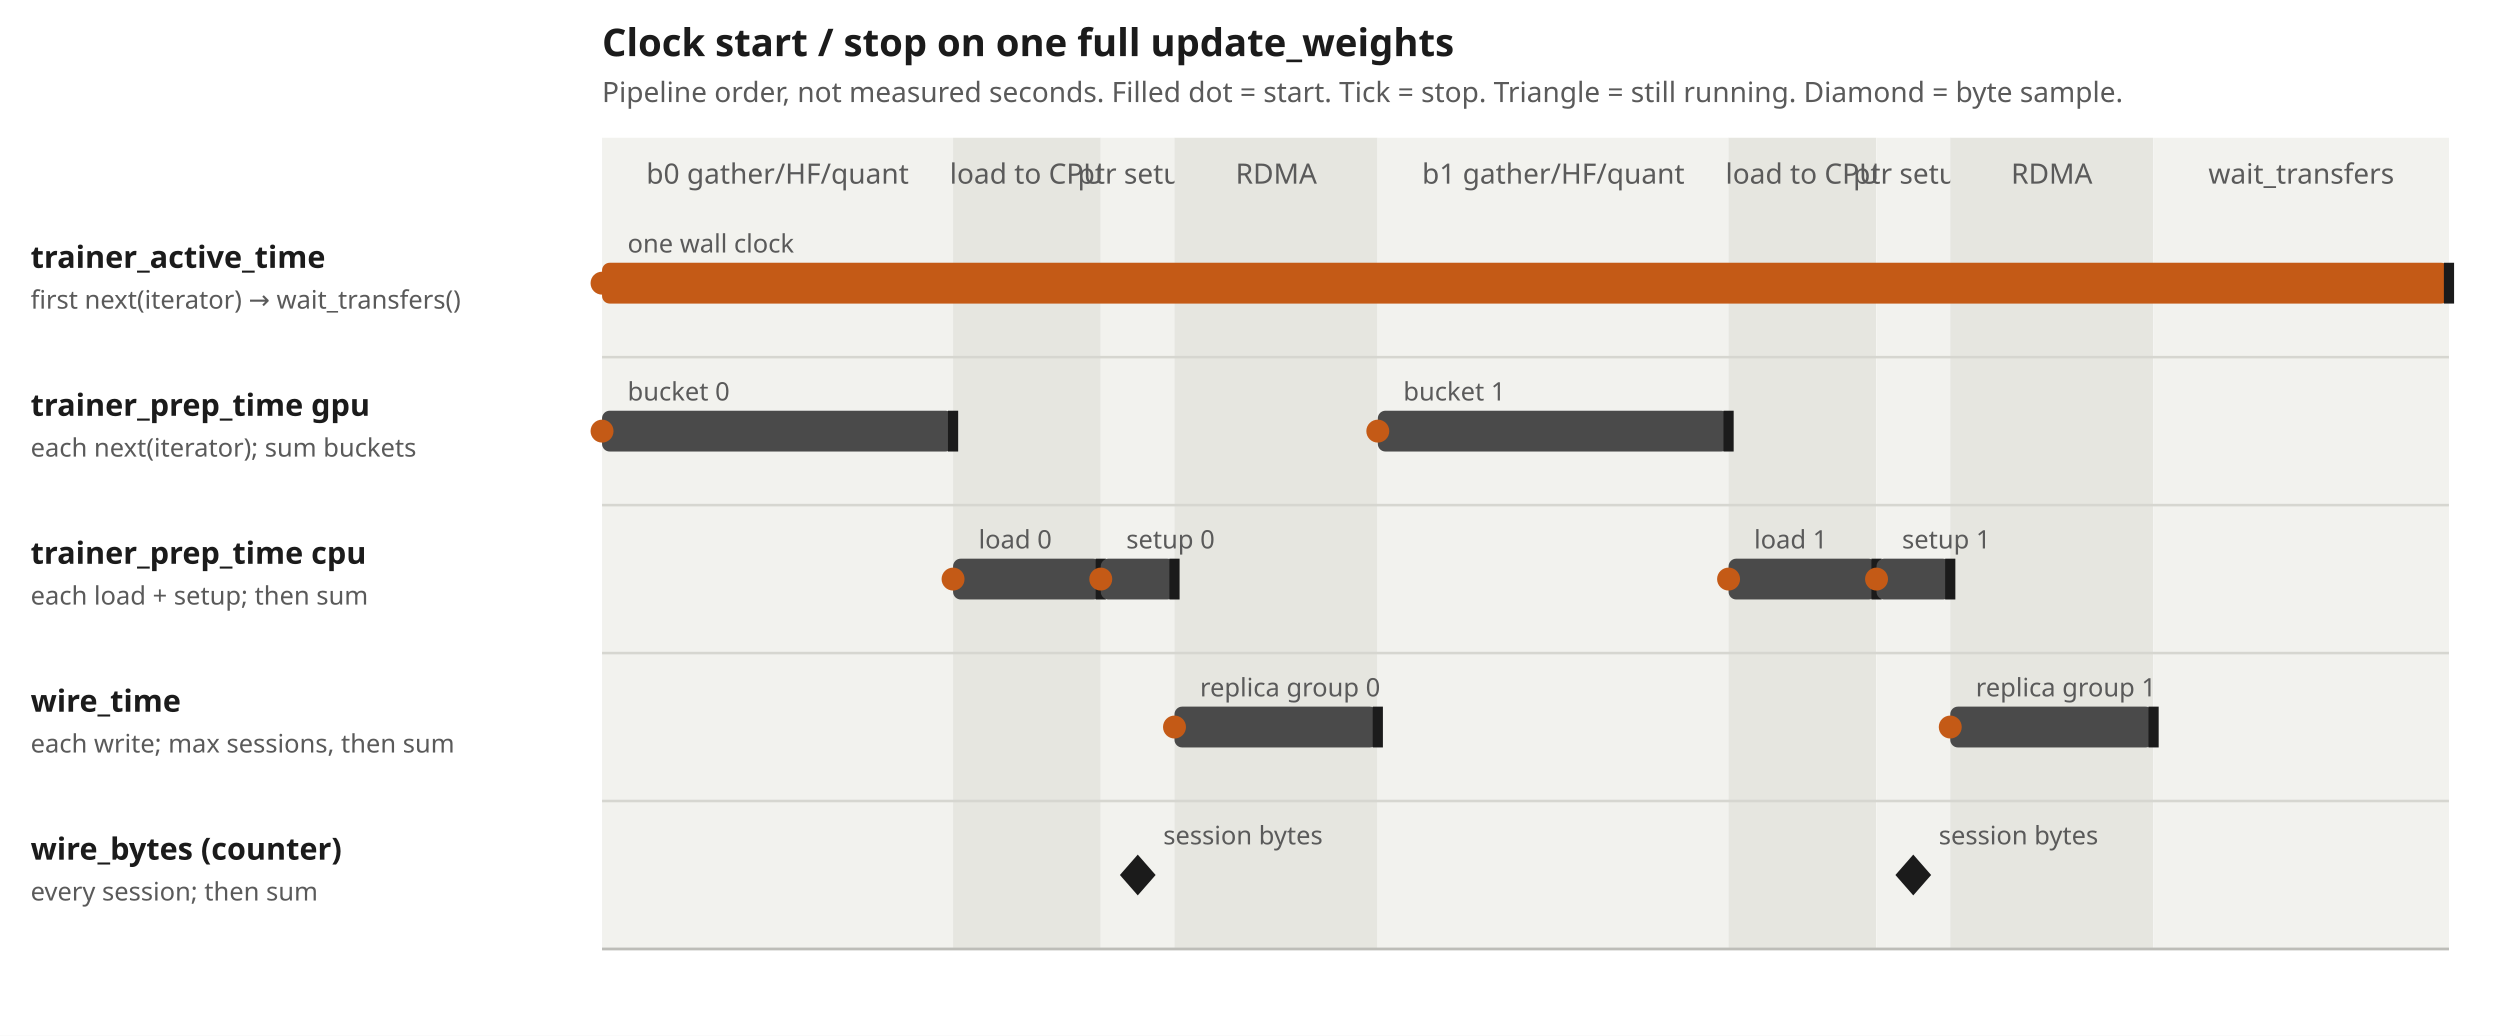
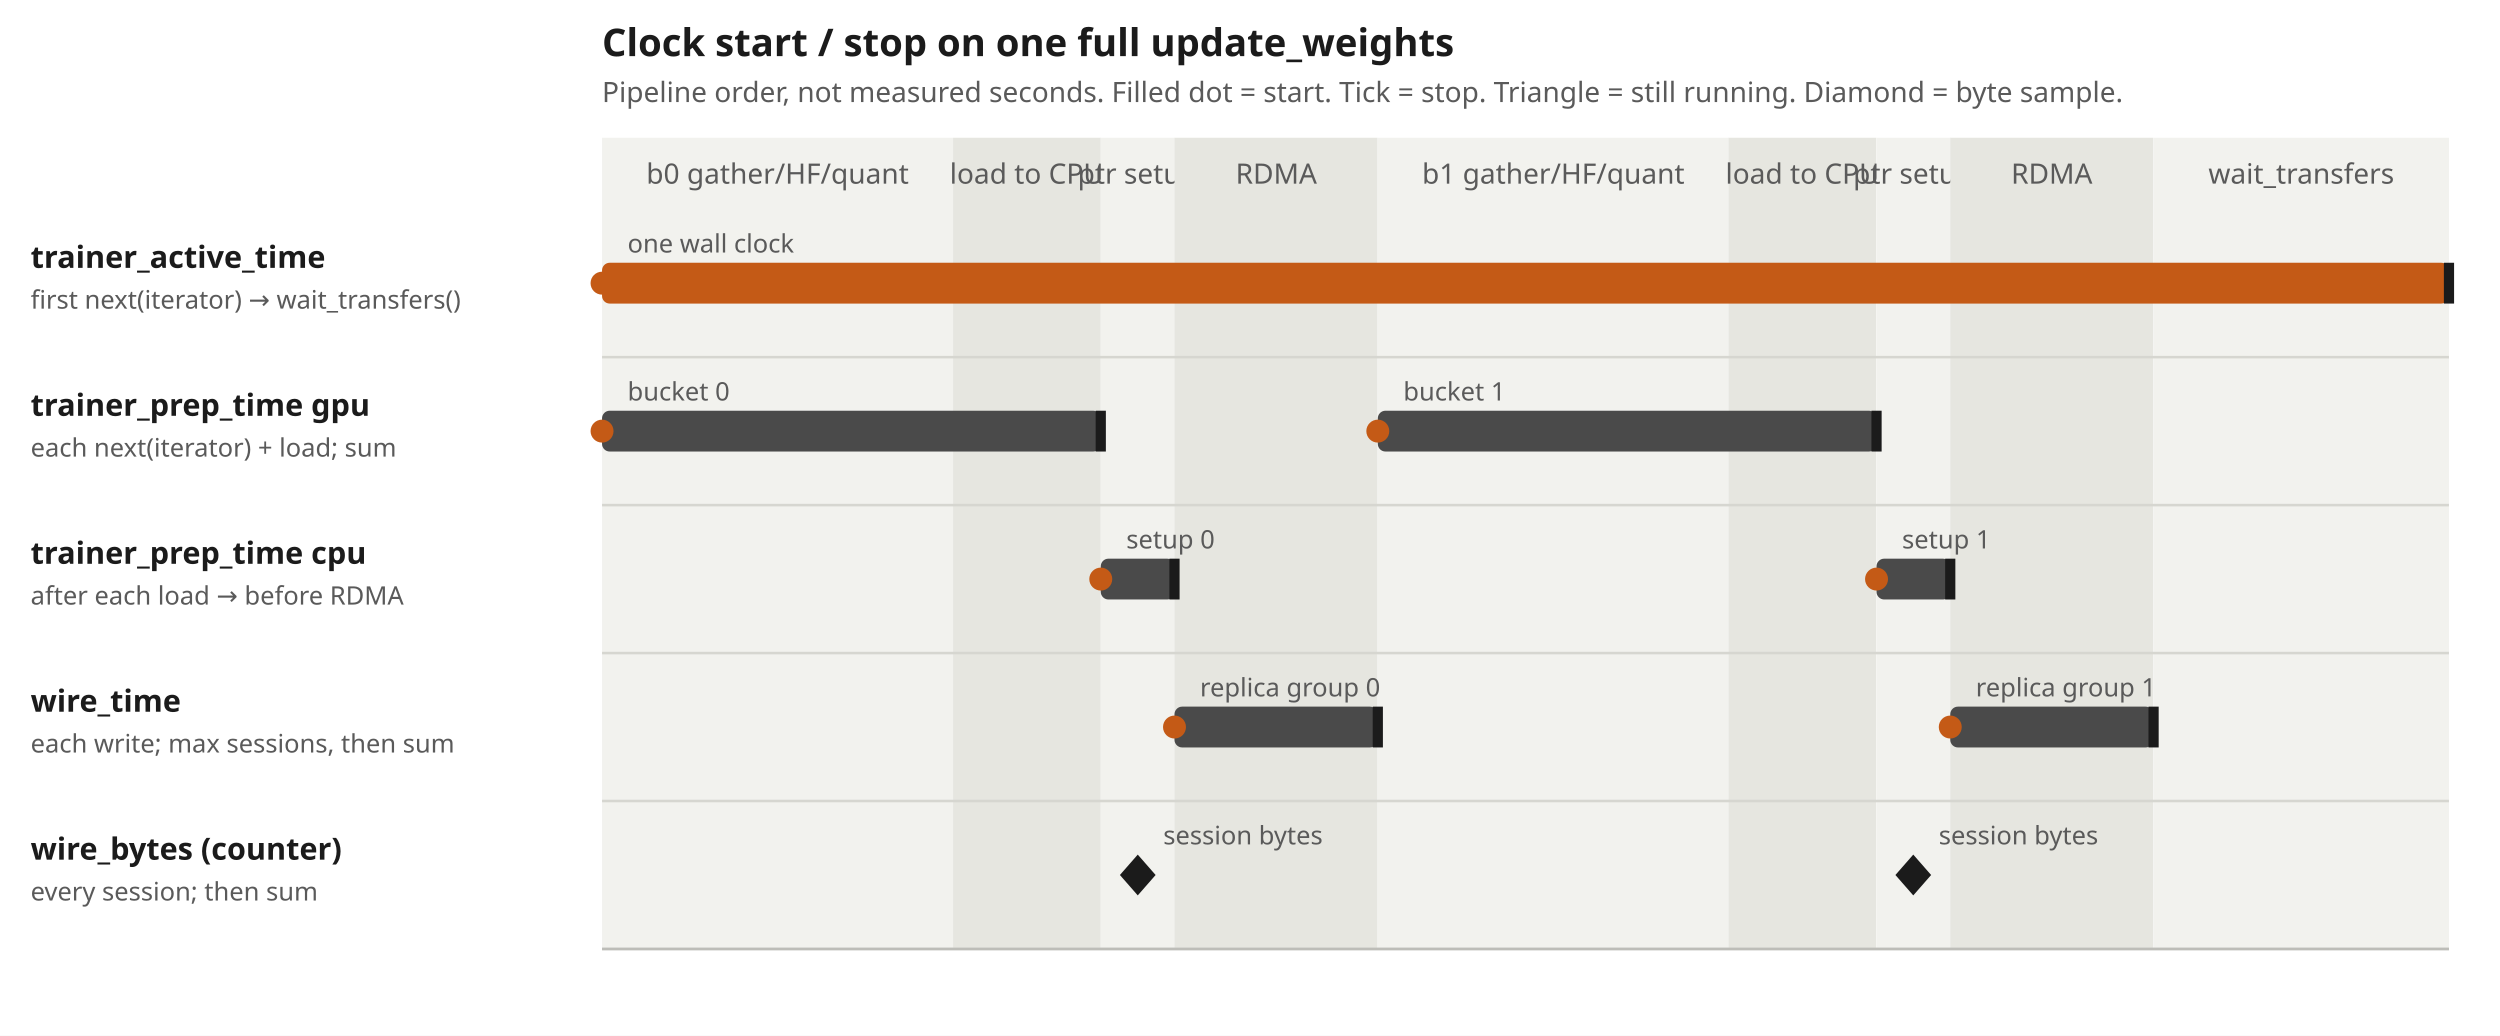
<svg xmlns="http://www.w3.org/2000/svg" viewBox="0 0 980 406" width="100%" role="img" aria-label="Clock start / stop on one full update_weights">
  <rect width="980" height="406" fill="#ffffff" />
  <text x="236" y="22" fill="#1b1b1b" font-family="ui-sans-serif, system-ui, sans-serif" font-size="15" font-weight="600">Clock start / stop on one full update_weights</text>
  <text x="236" y="40" fill="#5a5a5a" font-family="ui-sans-serif, system-ui, sans-serif" font-size="11">Pipeline order, not measured seconds. Filled dot = start. Tick = stop. Triangle = still running. Diamond = byte sample.</text>
  <rect x="236.0" y="54" width="137.6" height="318" fill="#f2f2ee" />
  <text x="304.8" y="72" text-anchor="middle" fill="#5a5a5a" font-family="ui-sans-serif, system-ui, sans-serif" font-size="11">b0 gather/HF/quant</text>
  <rect x="373.6" y="54" width="57.9" height="318" fill="#e6e6e0" />
  <text x="402.5" y="72" text-anchor="middle" fill="#5a5a5a" font-family="ui-sans-serif, system-ui, sans-serif" font-size="11">load to CPU</text>
  <rect x="431.5" y="54" width="29.0" height="318" fill="#f2f2ee" />
  <text x="446.0" y="72" text-anchor="middle" fill="#5a5a5a" font-family="ui-sans-serif, system-ui, sans-serif" font-size="11">ptr setup</text>
  <rect x="460.4" y="54" width="79.6" height="318" fill="#e6e6e0" />
  <text x="500.3" y="72" text-anchor="middle" fill="#5a5a5a" font-family="ui-sans-serif, system-ui, sans-serif" font-size="11">RDMA</text>
  <rect x="540.1" y="54" width="137.6" height="318" fill="#f2f2ee" />
  <text x="608.9" y="72" text-anchor="middle" fill="#5a5a5a" font-family="ui-sans-serif, system-ui, sans-serif" font-size="11">b1 gather/HF/quant</text>
  <rect x="677.6" y="54" width="57.9" height="318" fill="#e6e6e0" />
  <text x="706.6" y="72" text-anchor="middle" fill="#5a5a5a" font-family="ui-sans-serif, system-ui, sans-serif" font-size="11">load to CPU</text>
  <rect x="735.6" y="54" width="29.0" height="318" fill="#f2f2ee" />
  <text x="750.0" y="72" text-anchor="middle" fill="#5a5a5a" font-family="ui-sans-serif, system-ui, sans-serif" font-size="11">ptr setup</text>
  <rect x="764.5" y="54" width="79.6" height="318" fill="#e6e6e0" />
  <text x="804.3" y="72" text-anchor="middle" fill="#5a5a5a" font-family="ui-sans-serif, system-ui, sans-serif" font-size="11">RDMA</text>
  <rect x="844.2" y="54" width="115.8" height="318" fill="#f2f2ee" />
  <text x="902.1" y="72" text-anchor="middle" fill="#5a5a5a" font-family="ui-sans-serif, system-ui, sans-serif" font-size="11">wait_transfers</text>
  <line x1="236" y1="140" x2="960" y2="140" stroke="#d6d6d0" />
  <text x="12" y="105.0" fill="#1b1b1b" font-family="ui-sans-serif, system-ui, sans-serif" font-size="12" font-weight="600">trainer_active_time</text>
  <text x="12" y="121.0" fill="#5a5a5a" font-family="ui-sans-serif, system-ui, sans-serif" font-size="10">first next(iterator) → wait_transfers()</text>
  <rect x="236.0" y="103.0" width="724.0" height="16" rx="3" fill="#c45a16" />
  <circle cx="236.0" cy="111.0" r="4.5" fill="#c45a16" />
  <rect x="958.0" y="103.0" width="4" height="16" fill="#1b1b1b" />
  <text x="246.0" y="99.0" fill="#5a5a5a" font-family="ui-sans-serif, system-ui, sans-serif" font-size="10">one wall clock</text>
  <line x1="236" y1="198" x2="960" y2="198" stroke="#d6d6d0" />
  <text x="12" y="163.0" fill="#1b1b1b" font-family="ui-sans-serif, system-ui, sans-serif" font-size="12" font-weight="600">trainer_prep_time gpu</text>
-   <text x="12" y="179.0" fill="#5a5a5a" font-family="ui-sans-serif, system-ui, sans-serif" font-size="10">each next(iterator); sum buckets</text>
-   <rect x="236.0" y="161.0" width="137.6" height="16" rx="3" fill="#4a4a4a" />
+   <text x="12" y="179.0" fill="#5a5a5a" font-family="ui-sans-serif, system-ui, sans-serif" font-size="10">each next(iterator) + load; sum</text>
+   <rect x="236.0" y="161.0" width="195.5" height="16" rx="3" fill="#4a4a4a" />
  <circle cx="236.0" cy="169.0" r="4.5" fill="#c45a16" />
-   <rect x="371.6" y="161.0" width="4" height="16" fill="#1b1b1b" />
+   <rect x="429.5" y="161.0" width="4" height="16" fill="#1b1b1b" />
  <text x="246.0" y="157.0" fill="#5a5a5a" font-family="ui-sans-serif, system-ui, sans-serif" font-size="10">bucket 0</text>
-   <rect x="540.1" y="161.0" width="137.6" height="16" rx="3" fill="#4a4a4a" />
+   <rect x="540.1" y="161.0" width="195.5" height="16" rx="3" fill="#4a4a4a" />
  <circle cx="540.1" cy="169.0" r="4.5" fill="#c45a16" />
-   <rect x="675.6" y="161.0" width="4" height="16" fill="#1b1b1b" />
+   <rect x="733.6" y="161.0" width="4" height="16" fill="#1b1b1b" />
  <text x="550.1" y="157.0" fill="#5a5a5a" font-family="ui-sans-serif, system-ui, sans-serif" font-size="10">bucket 1</text>
  <line x1="236" y1="256" x2="960" y2="256" stroke="#d6d6d0" />
  <text x="12" y="221.0" fill="#1b1b1b" font-family="ui-sans-serif, system-ui, sans-serif" font-size="12" font-weight="600">trainer_prep_time cpu</text>
-   <text x="12" y="237.0" fill="#5a5a5a" font-family="ui-sans-serif, system-ui, sans-serif" font-size="10">each load + setup; then sum</text>
-   <rect x="373.6" y="219.0" width="57.9" height="16" rx="3" fill="#4a4a4a" />
-   <circle cx="373.6" cy="227.0" r="4.5" fill="#c45a16" />
-   <rect x="429.5" y="219.0" width="4" height="16" fill="#1b1b1b" />
-   <text x="383.6" y="215.0" fill="#5a5a5a" font-family="ui-sans-serif, system-ui, sans-serif" font-size="10">load 0</text>
+   <text x="12" y="237.0" fill="#5a5a5a" font-family="ui-sans-serif, system-ui, sans-serif" font-size="10">after each load → before RDMA</text>
  <rect x="431.5" y="219.0" width="29.0" height="16" rx="3" fill="#4a4a4a" />
  <circle cx="431.5" cy="227.0" r="4.5" fill="#c45a16" />
  <rect x="458.4" y="219.0" width="4" height="16" fill="#1b1b1b" />
  <text x="441.5" y="215.0" fill="#5a5a5a" font-family="ui-sans-serif, system-ui, sans-serif" font-size="10">setup 0</text>
-   <rect x="677.6" y="219.0" width="57.9" height="16" rx="3" fill="#4a4a4a" />
-   <circle cx="677.6" cy="227.0" r="4.5" fill="#c45a16" />
-   <rect x="733.6" y="219.0" width="4" height="16" fill="#1b1b1b" />
-   <text x="687.6" y="215.0" fill="#5a5a5a" font-family="ui-sans-serif, system-ui, sans-serif" font-size="10">load 1</text>
  <rect x="735.6" y="219.0" width="29.0" height="16" rx="3" fill="#4a4a4a" />
  <circle cx="735.6" cy="227.0" r="4.5" fill="#c45a16" />
  <rect x="762.5" y="219.0" width="4" height="16" fill="#1b1b1b" />
  <text x="745.6" y="215.0" fill="#5a5a5a" font-family="ui-sans-serif, system-ui, sans-serif" font-size="10">setup 1</text>
  <line x1="236" y1="314" x2="960" y2="314" stroke="#d6d6d0" />
  <text x="12" y="279.0" fill="#1b1b1b" font-family="ui-sans-serif, system-ui, sans-serif" font-size="12" font-weight="600">wire_time</text>
  <text x="12" y="295.0" fill="#5a5a5a" font-family="ui-sans-serif, system-ui, sans-serif" font-size="10">each write; max sessions, then sum</text>
  <rect x="460.4" y="277.0" width="79.6" height="16" rx="3" fill="#4a4a4a" />
  <circle cx="460.4" cy="285.0" r="4.5" fill="#c45a16" />
  <rect x="538.1" y="277.0" width="4" height="16" fill="#1b1b1b" />
  <text x="470.4" y="273.0" fill="#5a5a5a" font-family="ui-sans-serif, system-ui, sans-serif" font-size="10">replica group 0</text>
  <rect x="764.5" y="277.0" width="79.6" height="16" rx="3" fill="#4a4a4a" />
  <circle cx="764.5" cy="285.0" r="4.5" fill="#c45a16" />
  <rect x="842.2" y="277.0" width="4" height="16" fill="#1b1b1b" />
  <text x="774.5" y="273.0" fill="#5a5a5a" font-family="ui-sans-serif, system-ui, sans-serif" font-size="10">replica group 1</text>
  <line x1="236" y1="372" x2="960" y2="372" stroke="#d6d6d0" />
  <text x="12" y="337.0" fill="#1b1b1b" font-family="ui-sans-serif, system-ui, sans-serif" font-size="12" font-weight="600">wire_bytes (counter)</text>
  <text x="12" y="353.0" fill="#5a5a5a" font-family="ui-sans-serif, system-ui, sans-serif" font-size="10">every session; then sum</text>
  <polygon points="446.0,335.0 453.0,343.0 446.0,351.0 439.0,343.0" fill="#1b1b1b" />
  <text x="456.0" y="331.0" fill="#5a5a5a" font-family="ui-sans-serif, system-ui, sans-serif" font-size="10">session bytes</text>
  <polygon points="750.0,335.0 757.0,343.0 750.0,351.0 743.0,343.0" fill="#1b1b1b" />
  <text x="760.0" y="331.0" fill="#5a5a5a" font-family="ui-sans-serif, system-ui, sans-serif" font-size="10">session bytes</text>
  <line x1="236" y1="372" x2="960" y2="372" stroke="#bdbdb8" />
</svg>
